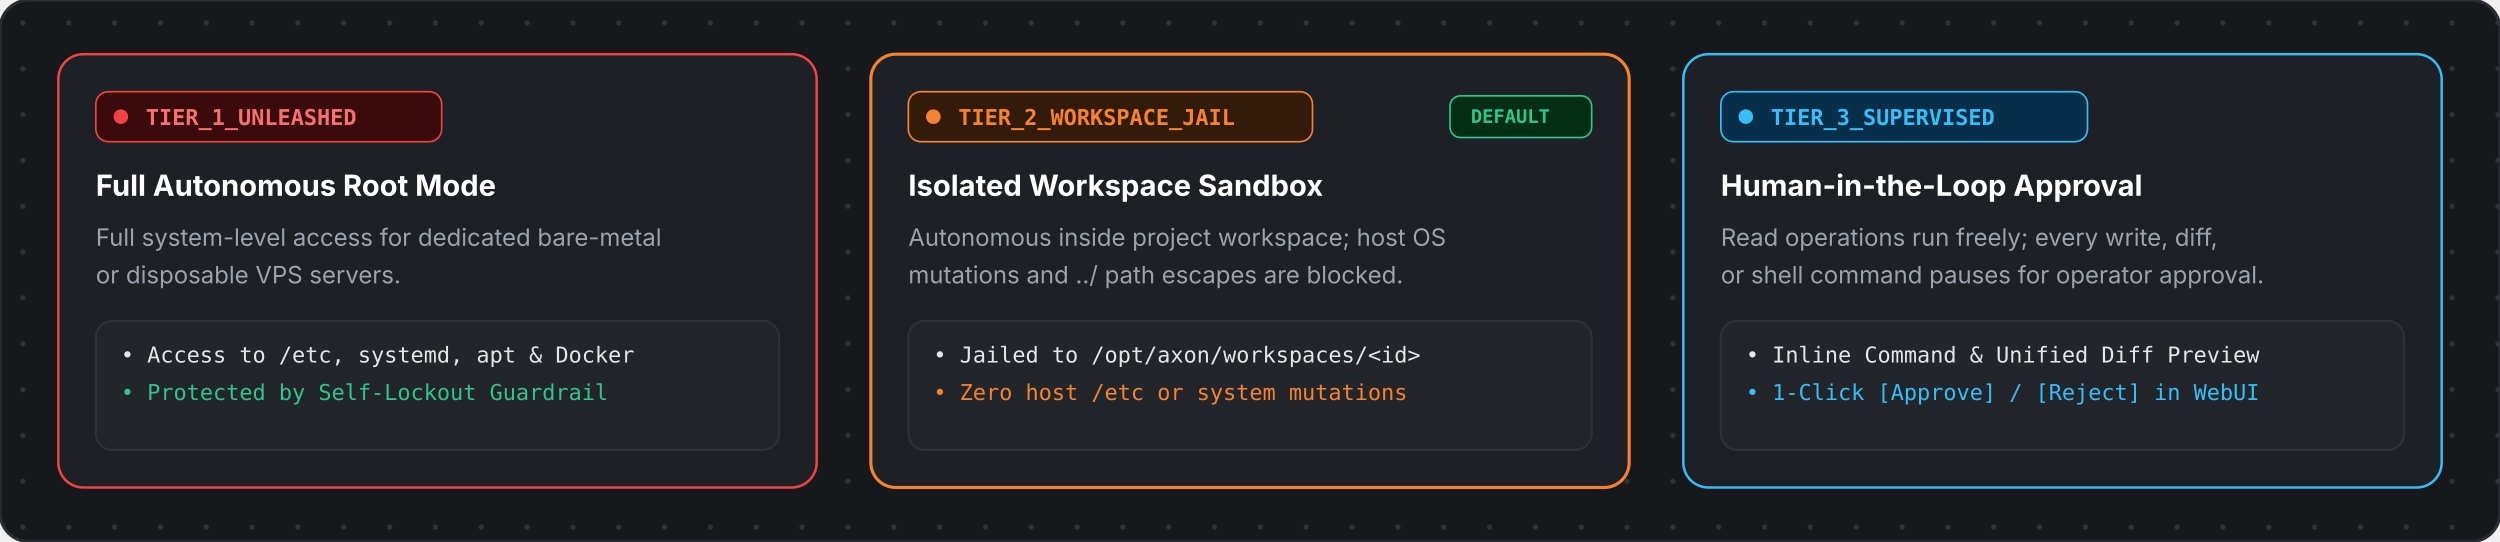
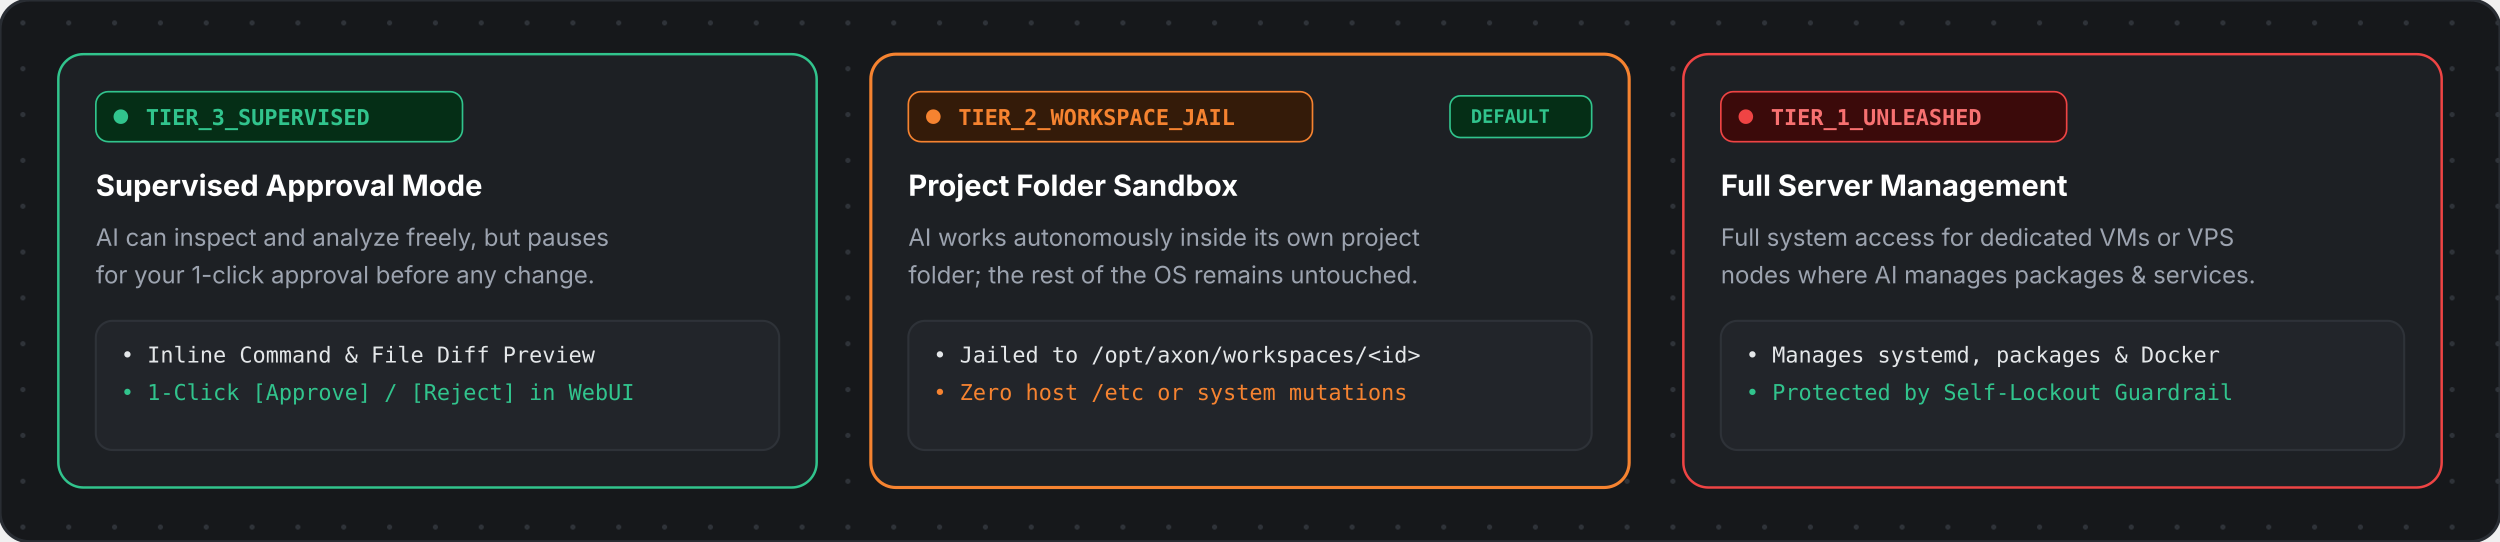
<svg xmlns="http://www.w3.org/2000/svg" viewBox="0 0 1200 260" width="100%" height="100%">
  <defs>
    <pattern id="tier-dots" width="22" height="22" patternUnits="userSpaceOnUse">
      <circle cx="11" cy="11" r="1.25" fill="#2e3238" />
    </pattern>
    <style>
      .f-sans {
        font-family: -apple-system, BlinkMacSystemFont, "Inter", "Segoe UI", Roboto, sans-serif;
      }
      .f-mono {
        font-family: ui-monospace, SFMono-Regular, "JetBrains Mono", Menlo, monospace;
      }
    </style>
  </defs>
  <rect width="1200" height="260" rx="14" fill="#16181b" stroke="#292d33" stroke-width="1.5" />
  <rect width="1200" height="260" rx="14" fill="url(#tier-dots)" />
  <g transform="translate(28, 26)">
-     <rect x="0" y="0" width="364" height="208" rx="12" fill="#1d2024" stroke="#ef4444" stroke-width="1.2" />
-     <rect x="18" y="18" width="166" height="24" rx="6" fill="#3b0a0a" stroke="#ef4444" stroke-width="0.8" />
-     <circle cx="30" cy="30" r="3.5" fill="#ef4444" />
-     <text x="42" y="34" fill="#f87171" font-size="10.5" font-weight="700" class="f-mono">TIER_1_UNLEASHED</text>
-     <text x="18" y="68" fill="#ffffff" font-size="14" font-weight="700" class="f-sans">Full Autonomous Root Mode</text>
-     <text x="18" y="92" fill="#9ca3af" font-size="11.5" class="f-sans">Full system-level access for dedicated bare-metal</text>
-     <text x="18" y="110" fill="#9ca3af" font-size="11.5" class="f-sans">or disposable VPS servers.</text>
+     <rect x="0" y="0" width="364" height="208" rx="12" fill="#1d2024" stroke="#31c48d" stroke-width="1.2" />
+     <rect x="18" y="18" width="176" height="24" rx="6" fill="#052e16" stroke="#31c48d" stroke-width="0.8" />
+     <circle cx="30" cy="30" r="3.5" fill="#31c48d" />
+     <text x="42" y="34" fill="#31c48d" font-size="10.5" font-weight="700" class="f-mono">TIER_3_SUPERVISED</text>
+     <text x="18" y="68" fill="#ffffff" font-size="14" font-weight="700" class="f-sans">Supervised Approval Mode</text>
+     <text x="18" y="92" fill="#9ca3af" font-size="11.5" class="f-sans">AI can inspect and analyze freely, but pauses</text>
+     <text x="18" y="110" fill="#9ca3af" font-size="11.5" class="f-sans">for your 1-click approval before any change.</text>
    <rect x="18" y="128" width="328" height="62" rx="8" fill="#22252a" stroke="#2e3238" />
-     <text x="30" y="148" fill="#e4e7e9" font-size="10.5" class="f-mono">• Access to /etc, systemd, apt &amp; Docker</text>
-     <text x="30" y="166" fill="#31c48d" font-size="10.5" class="f-mono">• Protected by Self-Lockout Guardrail</text>
+     <text x="30" y="148" fill="#e4e7e9" font-size="10.5" class="f-mono">• Inline Command &amp; File Diff Preview</text>
+     <text x="30" y="166" fill="#31c48d" font-size="10.5" class="f-mono">• 1-Click [Approve] / [Reject] in WebUI</text>
  </g>
  <g transform="translate(418, 26)">
    <rect x="0" y="0" width="364" height="208" rx="12" fill="#1d2024" stroke="#f68330" stroke-width="1.5" />
    <rect x="18" y="18" width="194" height="24" rx="6" fill="#341b09" stroke="#f68330" stroke-width="0.8" />
    <circle cx="30" cy="30" r="3.5" fill="#f68330" />
    <text x="42" y="34" fill="#f68330" font-size="10.5" font-weight="700" class="f-mono">TIER_2_WORKSPACE_JAIL</text>
    <rect x="278" y="20" width="68" height="20" rx="5" fill="#052e16" stroke="#31c48d" stroke-width="0.8" />
    <text x="288" y="33" fill="#31c48d" font-size="9" font-weight="700" class="f-mono">DEFAULT</text>
-     <text x="18" y="68" fill="#ffffff" font-size="14" font-weight="700" class="f-sans">Isolated Workspace Sandbox</text>
-     <text x="18" y="92" fill="#9ca3af" font-size="11.5" class="f-sans">Autonomous inside project workspace; host OS</text>
-     <text x="18" y="110" fill="#9ca3af" font-size="11.5" class="f-sans">mutations and ../ path escapes are blocked.</text>
+     <text x="18" y="68" fill="#ffffff" font-size="14" font-weight="700" class="f-sans">Project Folder Sandbox</text>
+     <text x="18" y="92" fill="#9ca3af" font-size="11.5" class="f-sans">AI works autonomously inside its own project</text>
+     <text x="18" y="110" fill="#9ca3af" font-size="11.5" class="f-sans">folder; the rest of the OS remains untouched.</text>
    <rect x="18" y="128" width="328" height="62" rx="8" fill="#22252a" stroke="#2e3238" />
    <text x="30" y="148" fill="#e4e7e9" font-size="10.5" class="f-mono">• Jailed to /opt/axon/workspaces/&lt;id&gt;</text>
    <text x="30" y="166" fill="#f68330" font-size="10.5" class="f-mono">• Zero host /etc or system mutations</text>
  </g>
  <g transform="translate(808, 26)">
-     <rect x="0" y="0" width="364" height="208" rx="12" fill="#1d2024" stroke="#38bdf8" stroke-width="1.2" />
-     <rect x="18" y="18" width="176" height="24" rx="6" fill="#082f49" stroke="#38bdf8" stroke-width="0.8" />
-     <circle cx="30" cy="30" r="3.5" fill="#38bdf8" />
-     <text x="42" y="34" fill="#38bdf8" font-size="10.5" font-weight="700" class="f-mono">TIER_3_SUPERVISED</text>
-     <text x="18" y="68" fill="#ffffff" font-size="14" font-weight="700" class="f-sans">Human-in-the-Loop Approval</text>
-     <text x="18" y="92" fill="#9ca3af" font-size="11.5" class="f-sans">Read operations run freely; every write, diff,</text>
-     <text x="18" y="110" fill="#9ca3af" font-size="11.5" class="f-sans">or shell command pauses for operator approval.</text>
+     <rect x="0" y="0" width="364" height="208" rx="12" fill="#1d2024" stroke="#ef4444" stroke-width="1.2" />
+     <rect x="18" y="18" width="166" height="24" rx="6" fill="#3b0a0a" stroke="#ef4444" stroke-width="0.8" />
+     <circle cx="30" cy="30" r="3.5" fill="#ef4444" />
+     <text x="42" y="34" fill="#f87171" font-size="10.5" font-weight="700" class="f-mono">TIER_1_UNLEASHED</text>
+     <text x="18" y="68" fill="#ffffff" font-size="14" font-weight="700" class="f-sans">Full Server Management</text>
+     <text x="18" y="92" fill="#9ca3af" font-size="11.5" class="f-sans">Full system access for dedicated VMs or VPS</text>
+     <text x="18" y="110" fill="#9ca3af" font-size="11.5" class="f-sans">nodes where AI manages packages &amp; services.</text>
    <rect x="18" y="128" width="328" height="62" rx="8" fill="#22252a" stroke="#2e3238" />
-     <text x="30" y="148" fill="#e4e7e9" font-size="10.5" class="f-mono">• Inline Command &amp; Unified Diff Preview</text>
-     <text x="30" y="166" fill="#38bdf8" font-size="10.5" class="f-mono">• 1-Click [Approve] / [Reject] in WebUI</text>
+     <text x="30" y="148" fill="#e4e7e9" font-size="10.5" class="f-mono">• Manages systemd, packages &amp; Docker</text>
+     <text x="30" y="166" fill="#31c48d" font-size="10.5" class="f-mono">• Protected by Self-Lockout Guardrail</text>
  </g>
</svg>
